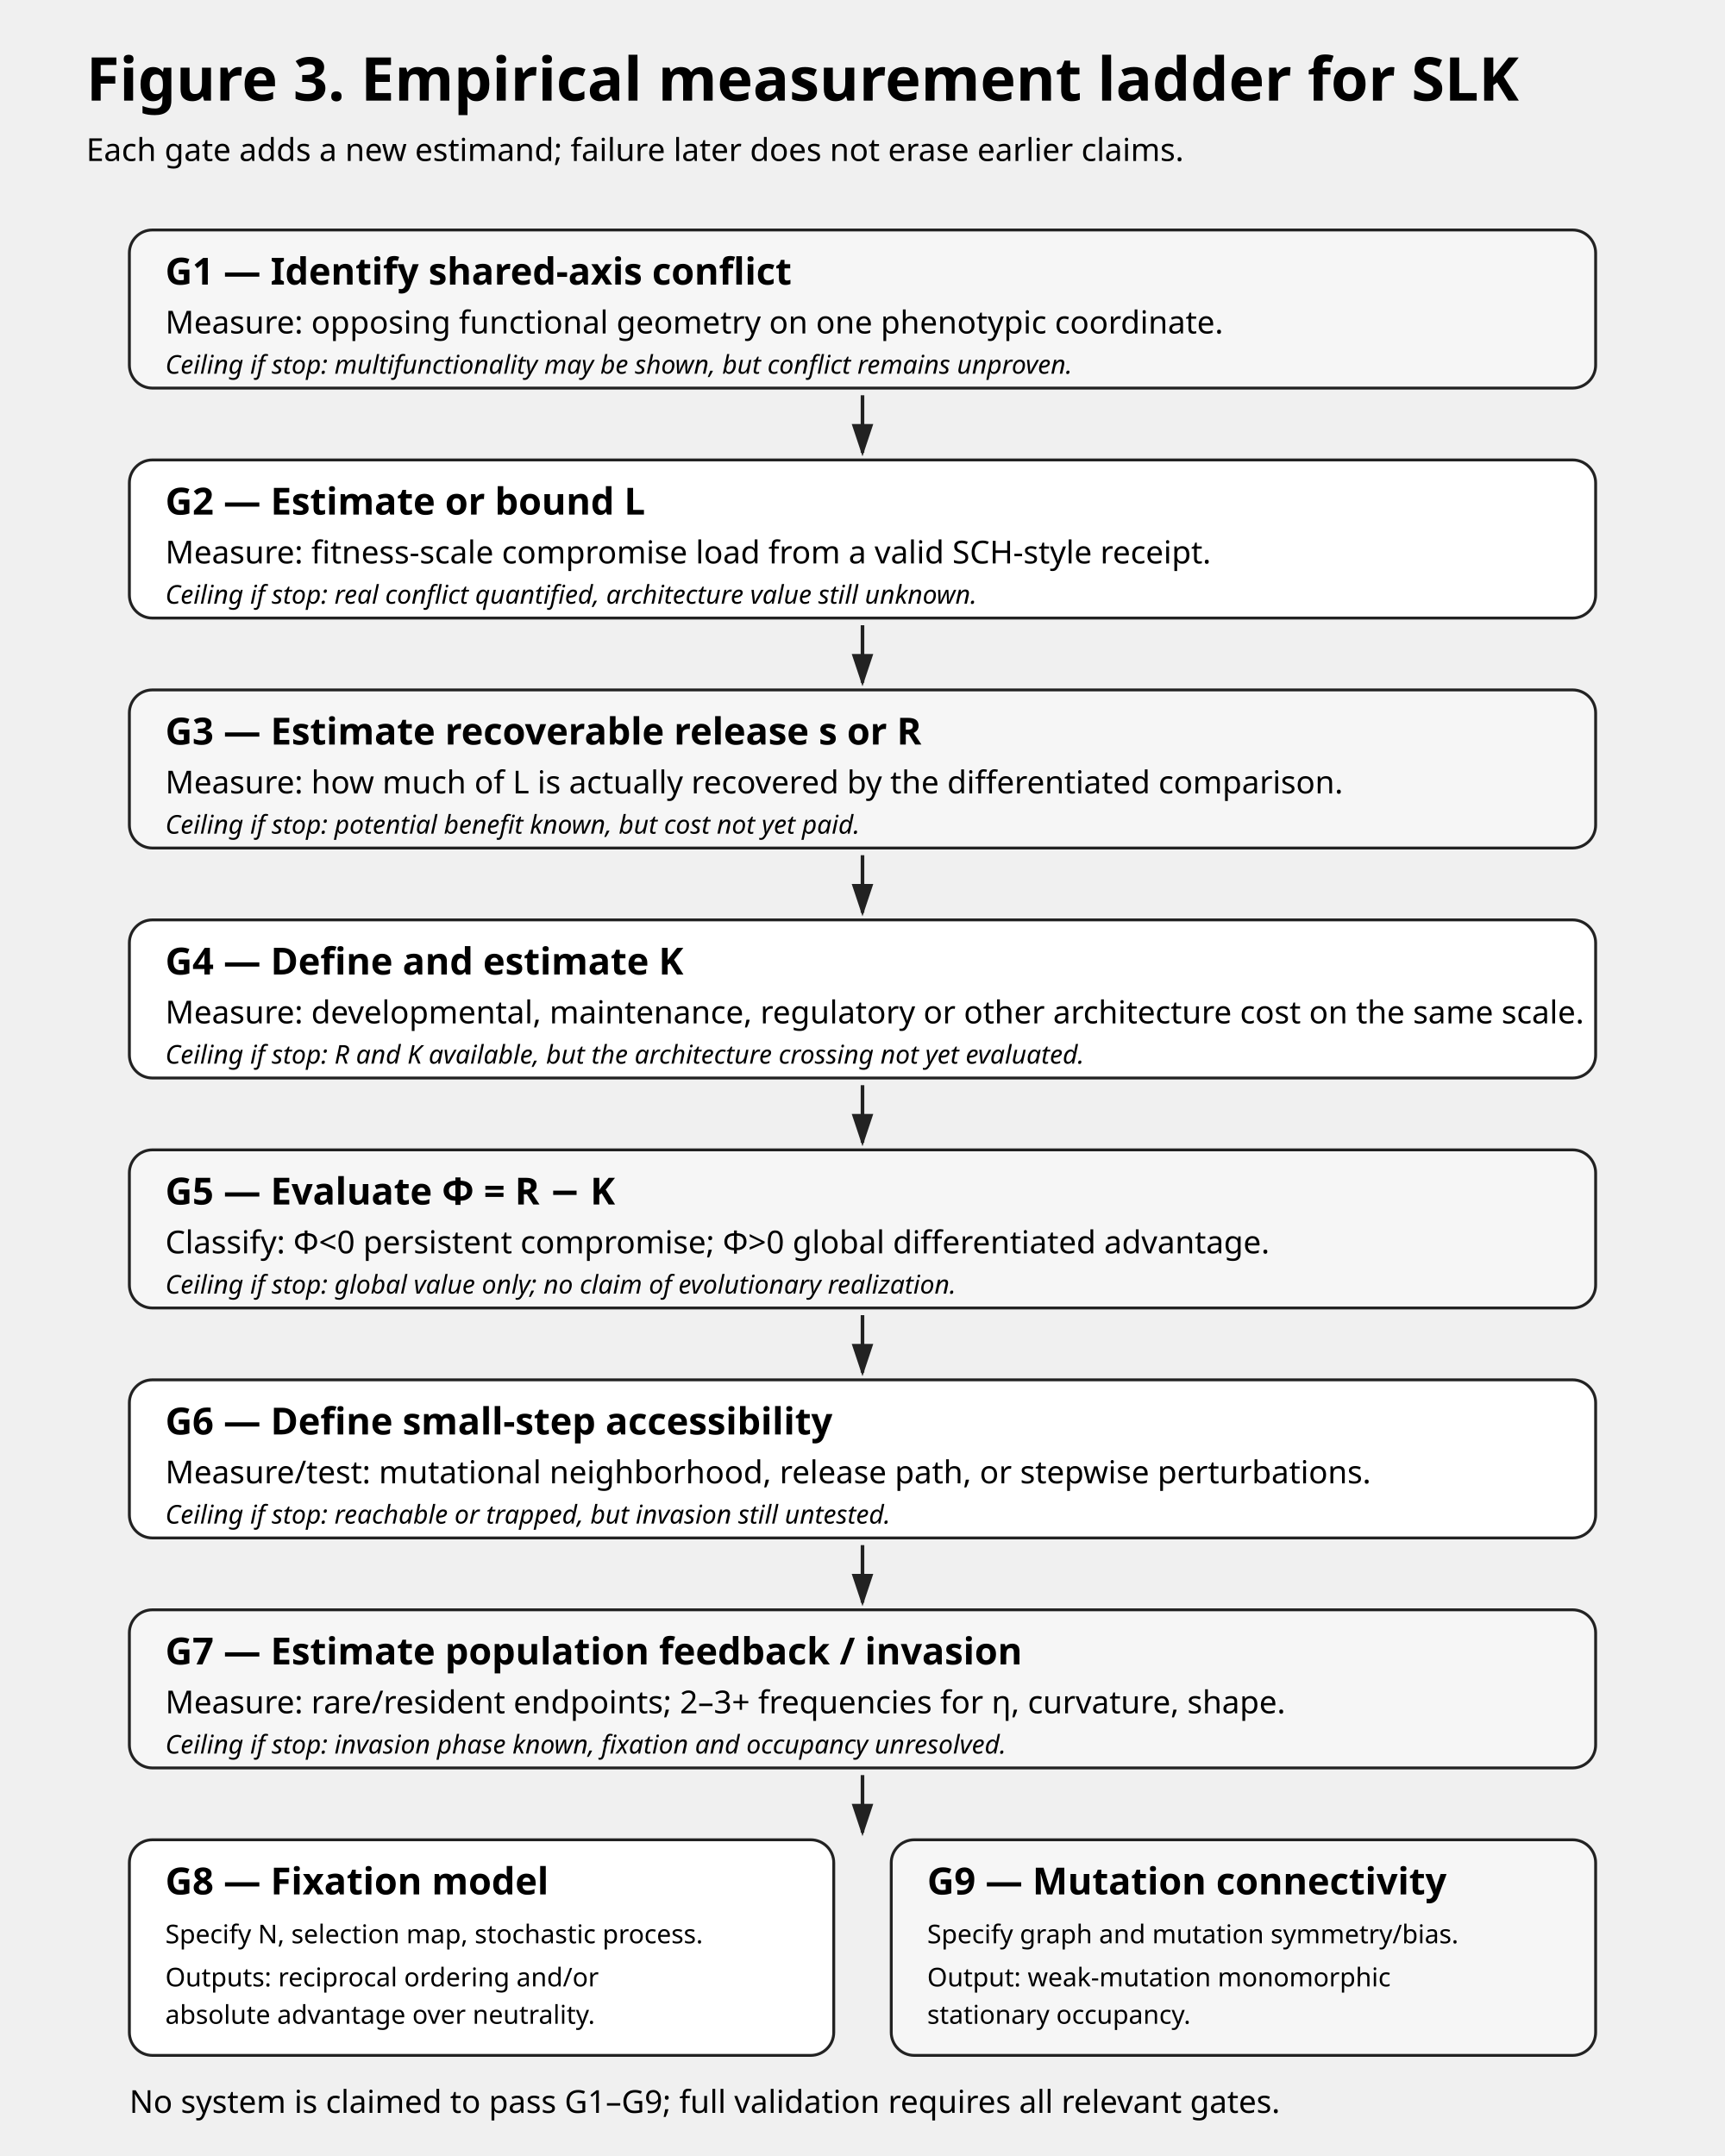
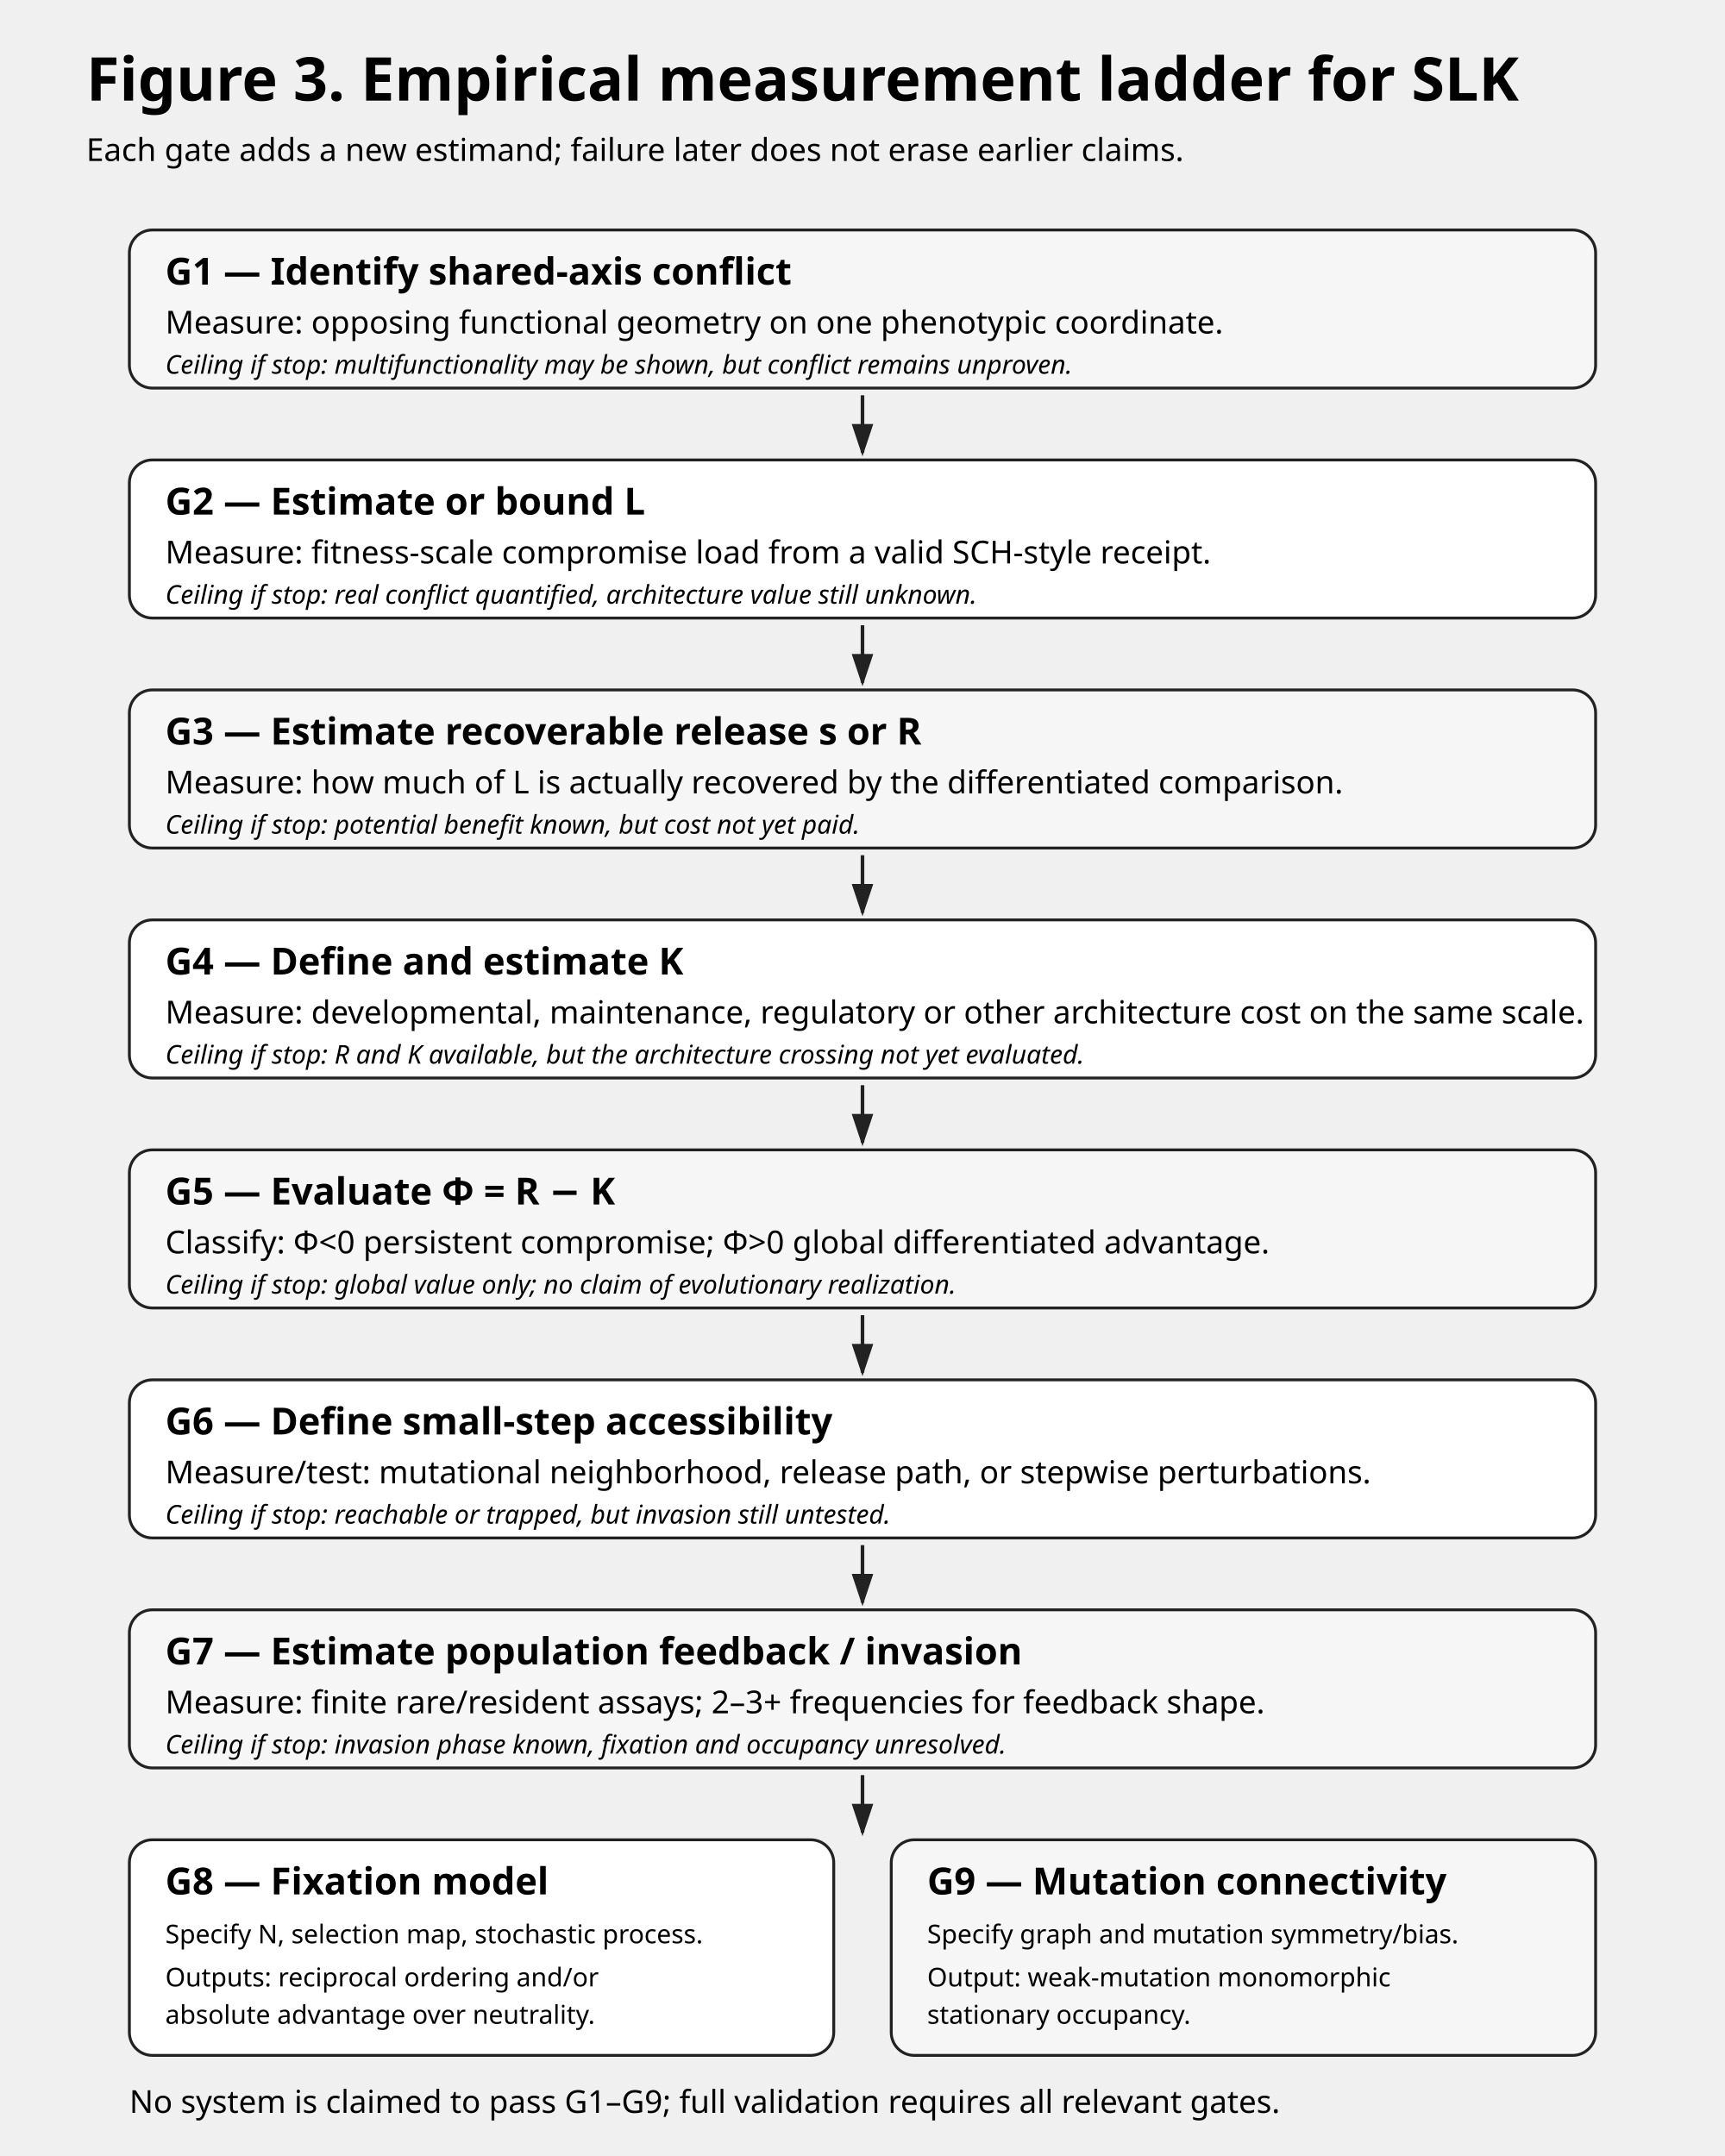
<svg xmlns="http://www.w3.org/2000/svg" width="1200" height="1500" viewBox="0 0 1200 1500">
  <style>
    .title{font:700 42px sans-serif}.sub{font:600 26px sans-serif}.txt{font:22px sans-serif}.small{font:18px sans-serif}.box{fill:white;stroke:#222;stroke-width:2}.gate{fill:#f6f6f6;stroke:#222;stroke-width:2}.arrow{stroke:#222;stroke-width:2.5;marker-end:url(#a)}.ceiling{font:18px sans-serif;font-style:italic}
  </style>
  <defs>
    <marker id="a" markerWidth="10" markerHeight="10" refX="8" refY="3" orient="auto">
      <path d="M0,0 L0,6 L9,3 z" fill="#222" />
    </marker>
  </defs>
  <text x="60" y="70" class="title">Figure 3. Empirical measurement ladder for SLK</text>
  <text x="60" y="112" class="txt">Each gate adds a new estimand; failure later does not erase earlier claims.</text>
  <g transform="translate(90,160)">
    <rect x="0" y="0" width="1020" height="110" rx="16" class="gate" />
    <text x="25" y="38" class="sub">G1 — Identify shared-axis conflict</text>
    <text x="25" y="72" class="txt">Measure: opposing functional geometry on one phenotypic coordinate.</text>
    <text x="25" y="100" class="ceiling">Ceiling if stop: multifunctionality may be shown, but conflict remains unproven.</text>
  </g>
  <line x1="600" y1="275" x2="600" y2="315" class="arrow" />
  <g transform="translate(90,320)">
    <rect x="0" y="0" width="1020" height="110" rx="16" class="box" />
    <text x="25" y="38" class="sub">G2 — Estimate or bound L</text>
    <text x="25" y="72" class="txt">Measure: fitness-scale compromise load from a valid SCH-style receipt.</text>
    <text x="25" y="100" class="ceiling">Ceiling if stop: real conflict quantified, architecture value still unknown.</text>
  </g>
  <line x1="600" y1="435" x2="600" y2="475" class="arrow" />
  <g transform="translate(90,480)">
    <rect x="0" y="0" width="1020" height="110" rx="16" class="gate" />
    <text x="25" y="38" class="sub">G3 — Estimate recoverable release s or R</text>
    <text x="25" y="72" class="txt">Measure: how much of L is actually recovered by the differentiated comparison.</text>
    <text x="25" y="100" class="ceiling">Ceiling if stop: potential benefit known, but cost not yet paid.</text>
  </g>
  <line x1="600" y1="595" x2="600" y2="635" class="arrow" />
  <g transform="translate(90,640)">
    <rect x="0" y="0" width="1020" height="110" rx="16" class="box" />
    <text x="25" y="38" class="sub">G4 — Define and estimate K</text>
    <text x="25" y="72" class="txt">Measure: developmental, maintenance, regulatory or other architecture cost on the same scale.</text>
    <text x="25" y="100" class="ceiling">Ceiling if stop: R and K available, but the architecture crossing not yet evaluated.</text>
  </g>
  <line x1="600" y1="755" x2="600" y2="795" class="arrow" />
  <g transform="translate(90,800)">
    <rect x="0" y="0" width="1020" height="110" rx="16" class="gate" />
    <text x="25" y="38" class="sub">G5 — Evaluate Φ = R − K</text>
    <text x="25" y="72" class="txt">Classify: Φ&lt;0 persistent compromise; Φ&gt;0 global differentiated advantage.</text>
    <text x="25" y="100" class="ceiling">Ceiling if stop: global value only; no claim of evolutionary realization.</text>
  </g>
  <line x1="600" y1="915" x2="600" y2="955" class="arrow" />
  <g transform="translate(90,960)">
    <rect x="0" y="0" width="1020" height="110" rx="16" class="box" />
    <text x="25" y="38" class="sub">G6 — Define small-step accessibility</text>
    <text x="25" y="72" class="txt">Measure/test: mutational neighborhood, release path, or stepwise perturbations.</text>
    <text x="25" y="100" class="ceiling">Ceiling if stop: reachable or trapped, but invasion still untested.</text>
  </g>
  <line x1="600" y1="1075" x2="600" y2="1115" class="arrow" />
  <g transform="translate(90,1120)">
    <rect x="0" y="0" width="1020" height="110" rx="16" class="gate" />
    <text x="25" y="38" class="sub">G7 — Estimate population feedback / invasion</text>
-     <text x="25" y="72" class="txt">Measure: rare/resident endpoints; 2–3+ frequencies for η, curvature, shape.</text>
+     <text x="25" y="72" class="txt">Measure: finite rare/resident assays; 2–3+ frequencies for feedback shape.</text>
    <text x="25" y="100" class="ceiling">Ceiling if stop: invasion phase known, fixation and occupancy unresolved.</text>
  </g>
  <line x1="600" y1="1235" x2="600" y2="1275" class="arrow" />
  <g transform="translate(90,1280)">
    <rect x="0" y="0" width="490" height="150" rx="16" class="box" />
    <text x="25" y="38" class="sub">G8 — Fixation model</text>
    <text x="25" y="72" class="small">Specify N, selection map, stochastic process.</text>
    <text x="25" y="102" class="small">Outputs: reciprocal ordering and/or</text>
    <text x="25" y="128" class="small">absolute advantage over neutrality.</text>
  </g>
  <g transform="translate(620,1280)">
    <rect x="0" y="0" width="490" height="150" rx="16" class="gate" />
    <text x="25" y="38" class="sub">G9 — Mutation connectivity</text>
    <text x="25" y="72" class="small">Specify graph and mutation symmetry/bias.</text>
    <text x="25" y="102" class="small">Output: weak-mutation monomorphic</text>
    <text x="25" y="128" class="small">stationary occupancy.</text>
  </g>
  <text x="90" y="1470" class="txt">No system is claimed to pass G1–G9; full validation requires all relevant gates.</text>
</svg>
